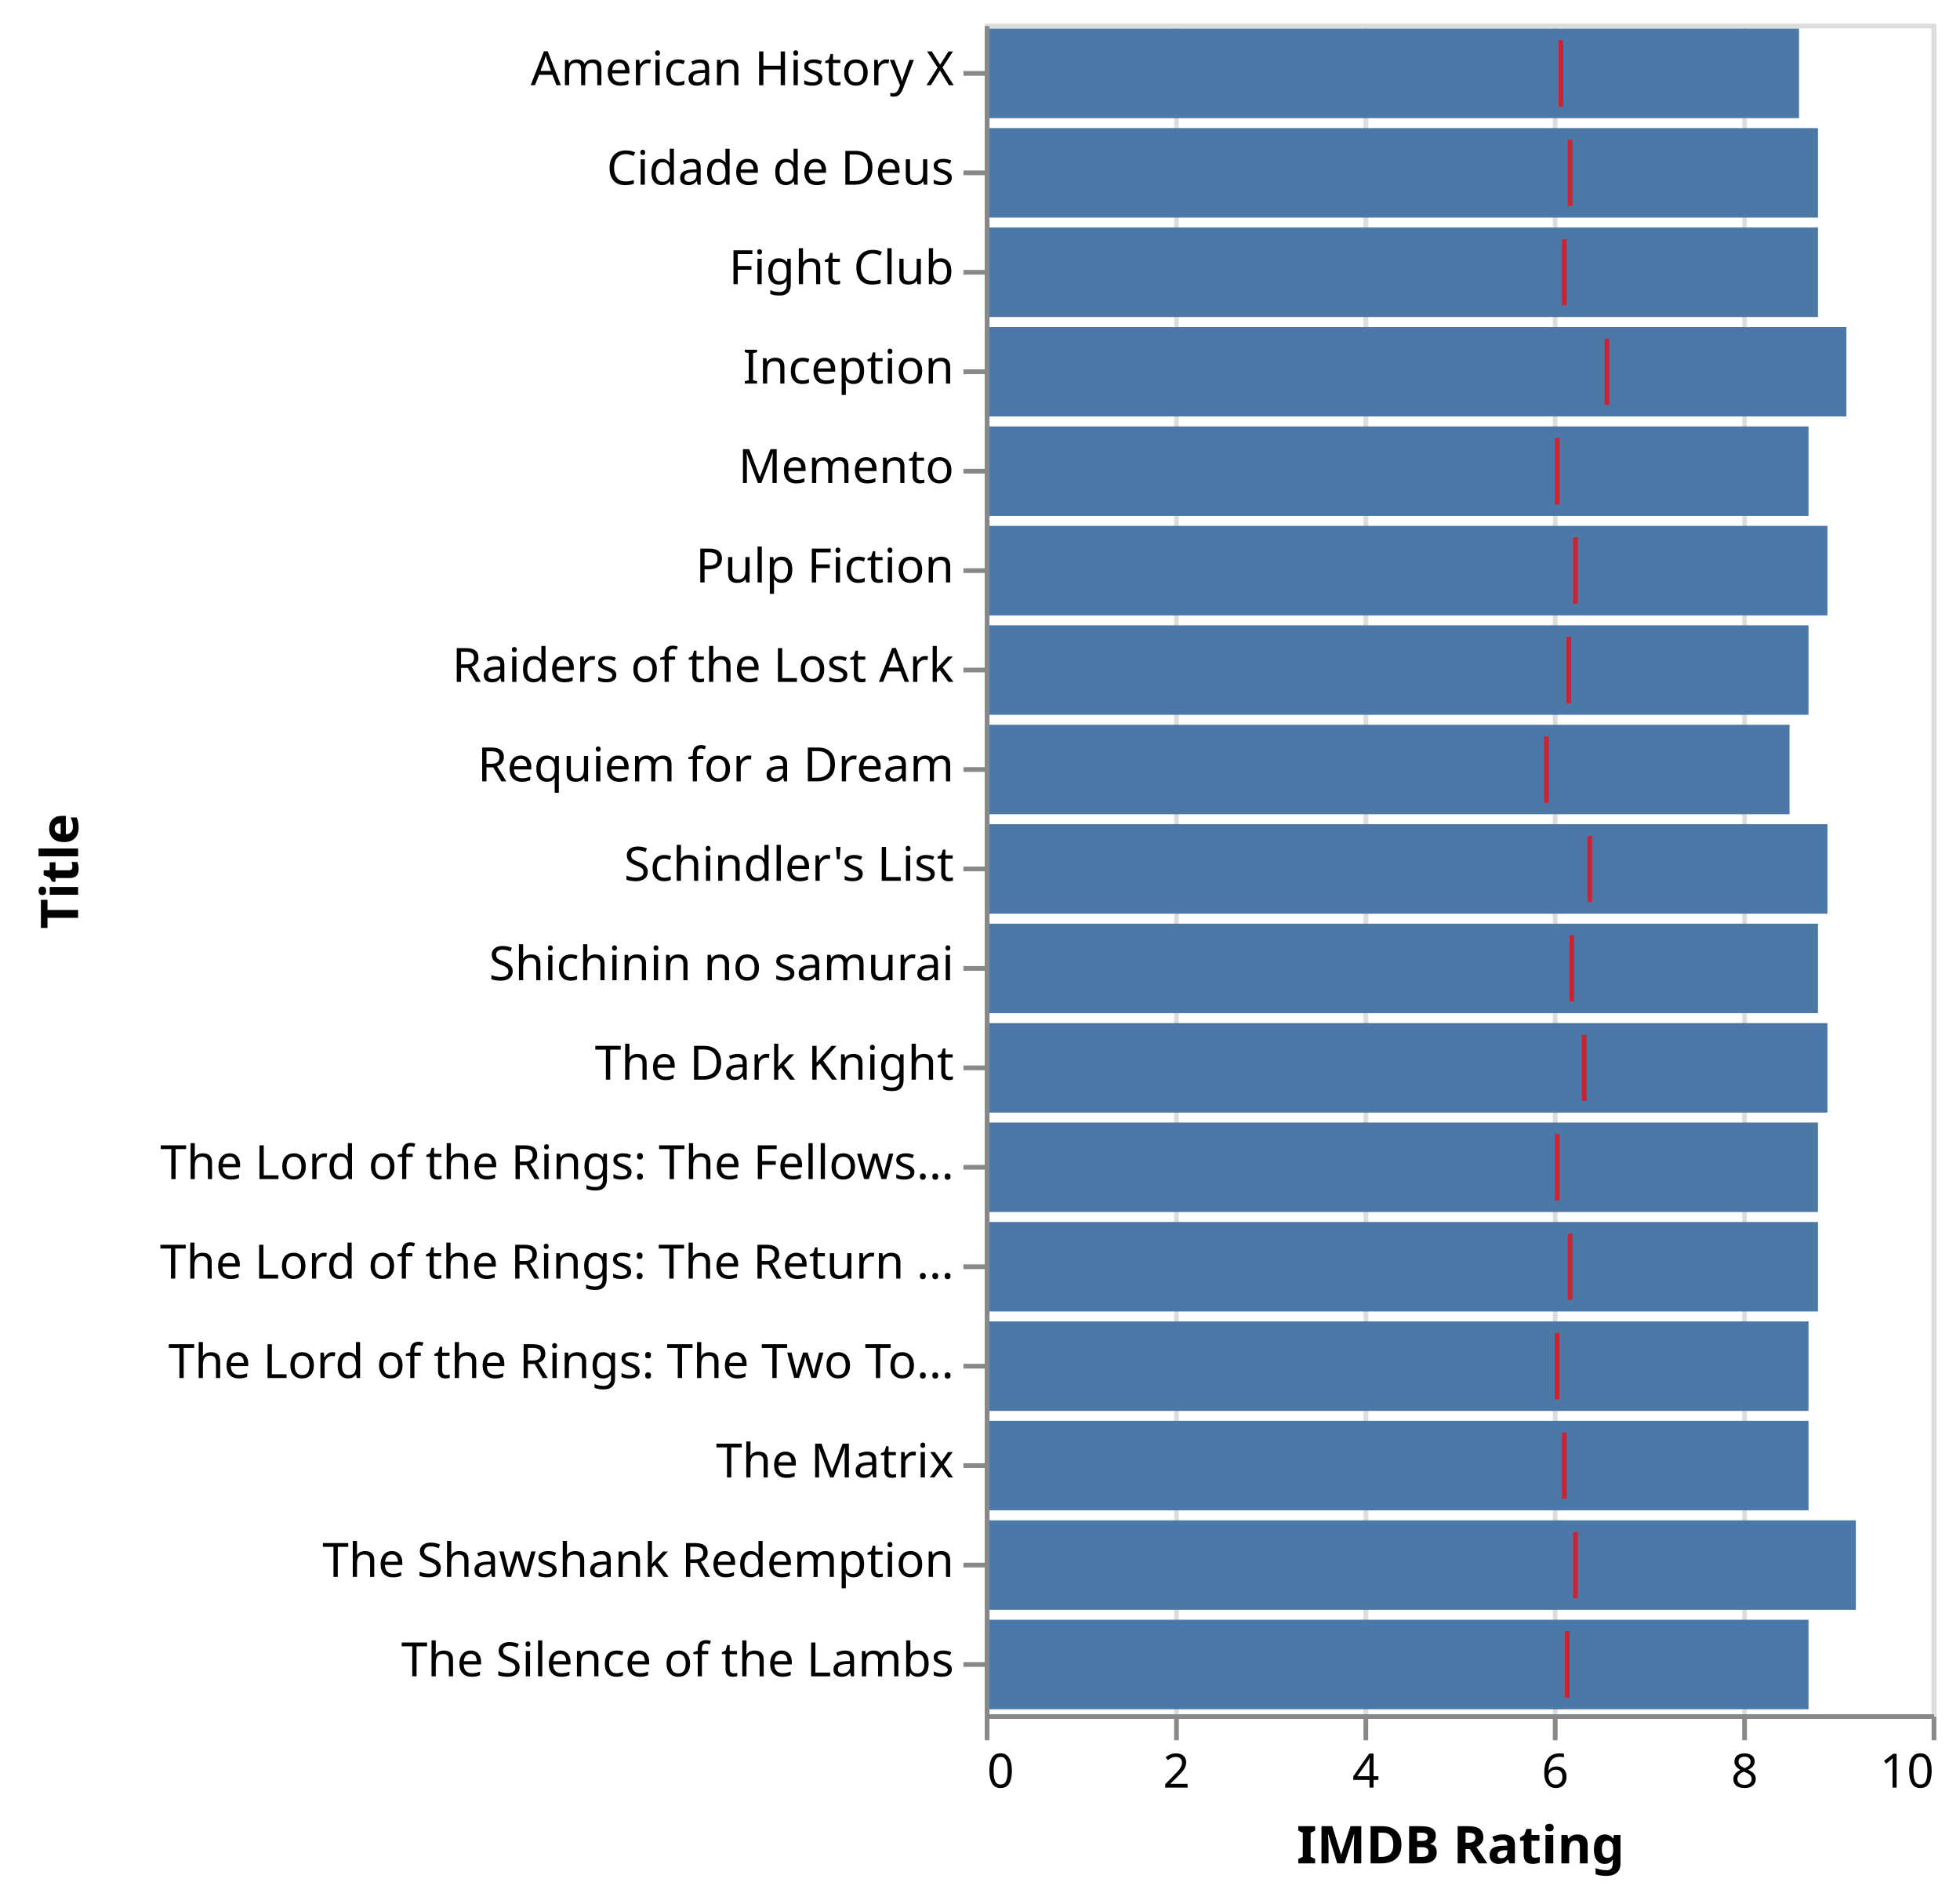
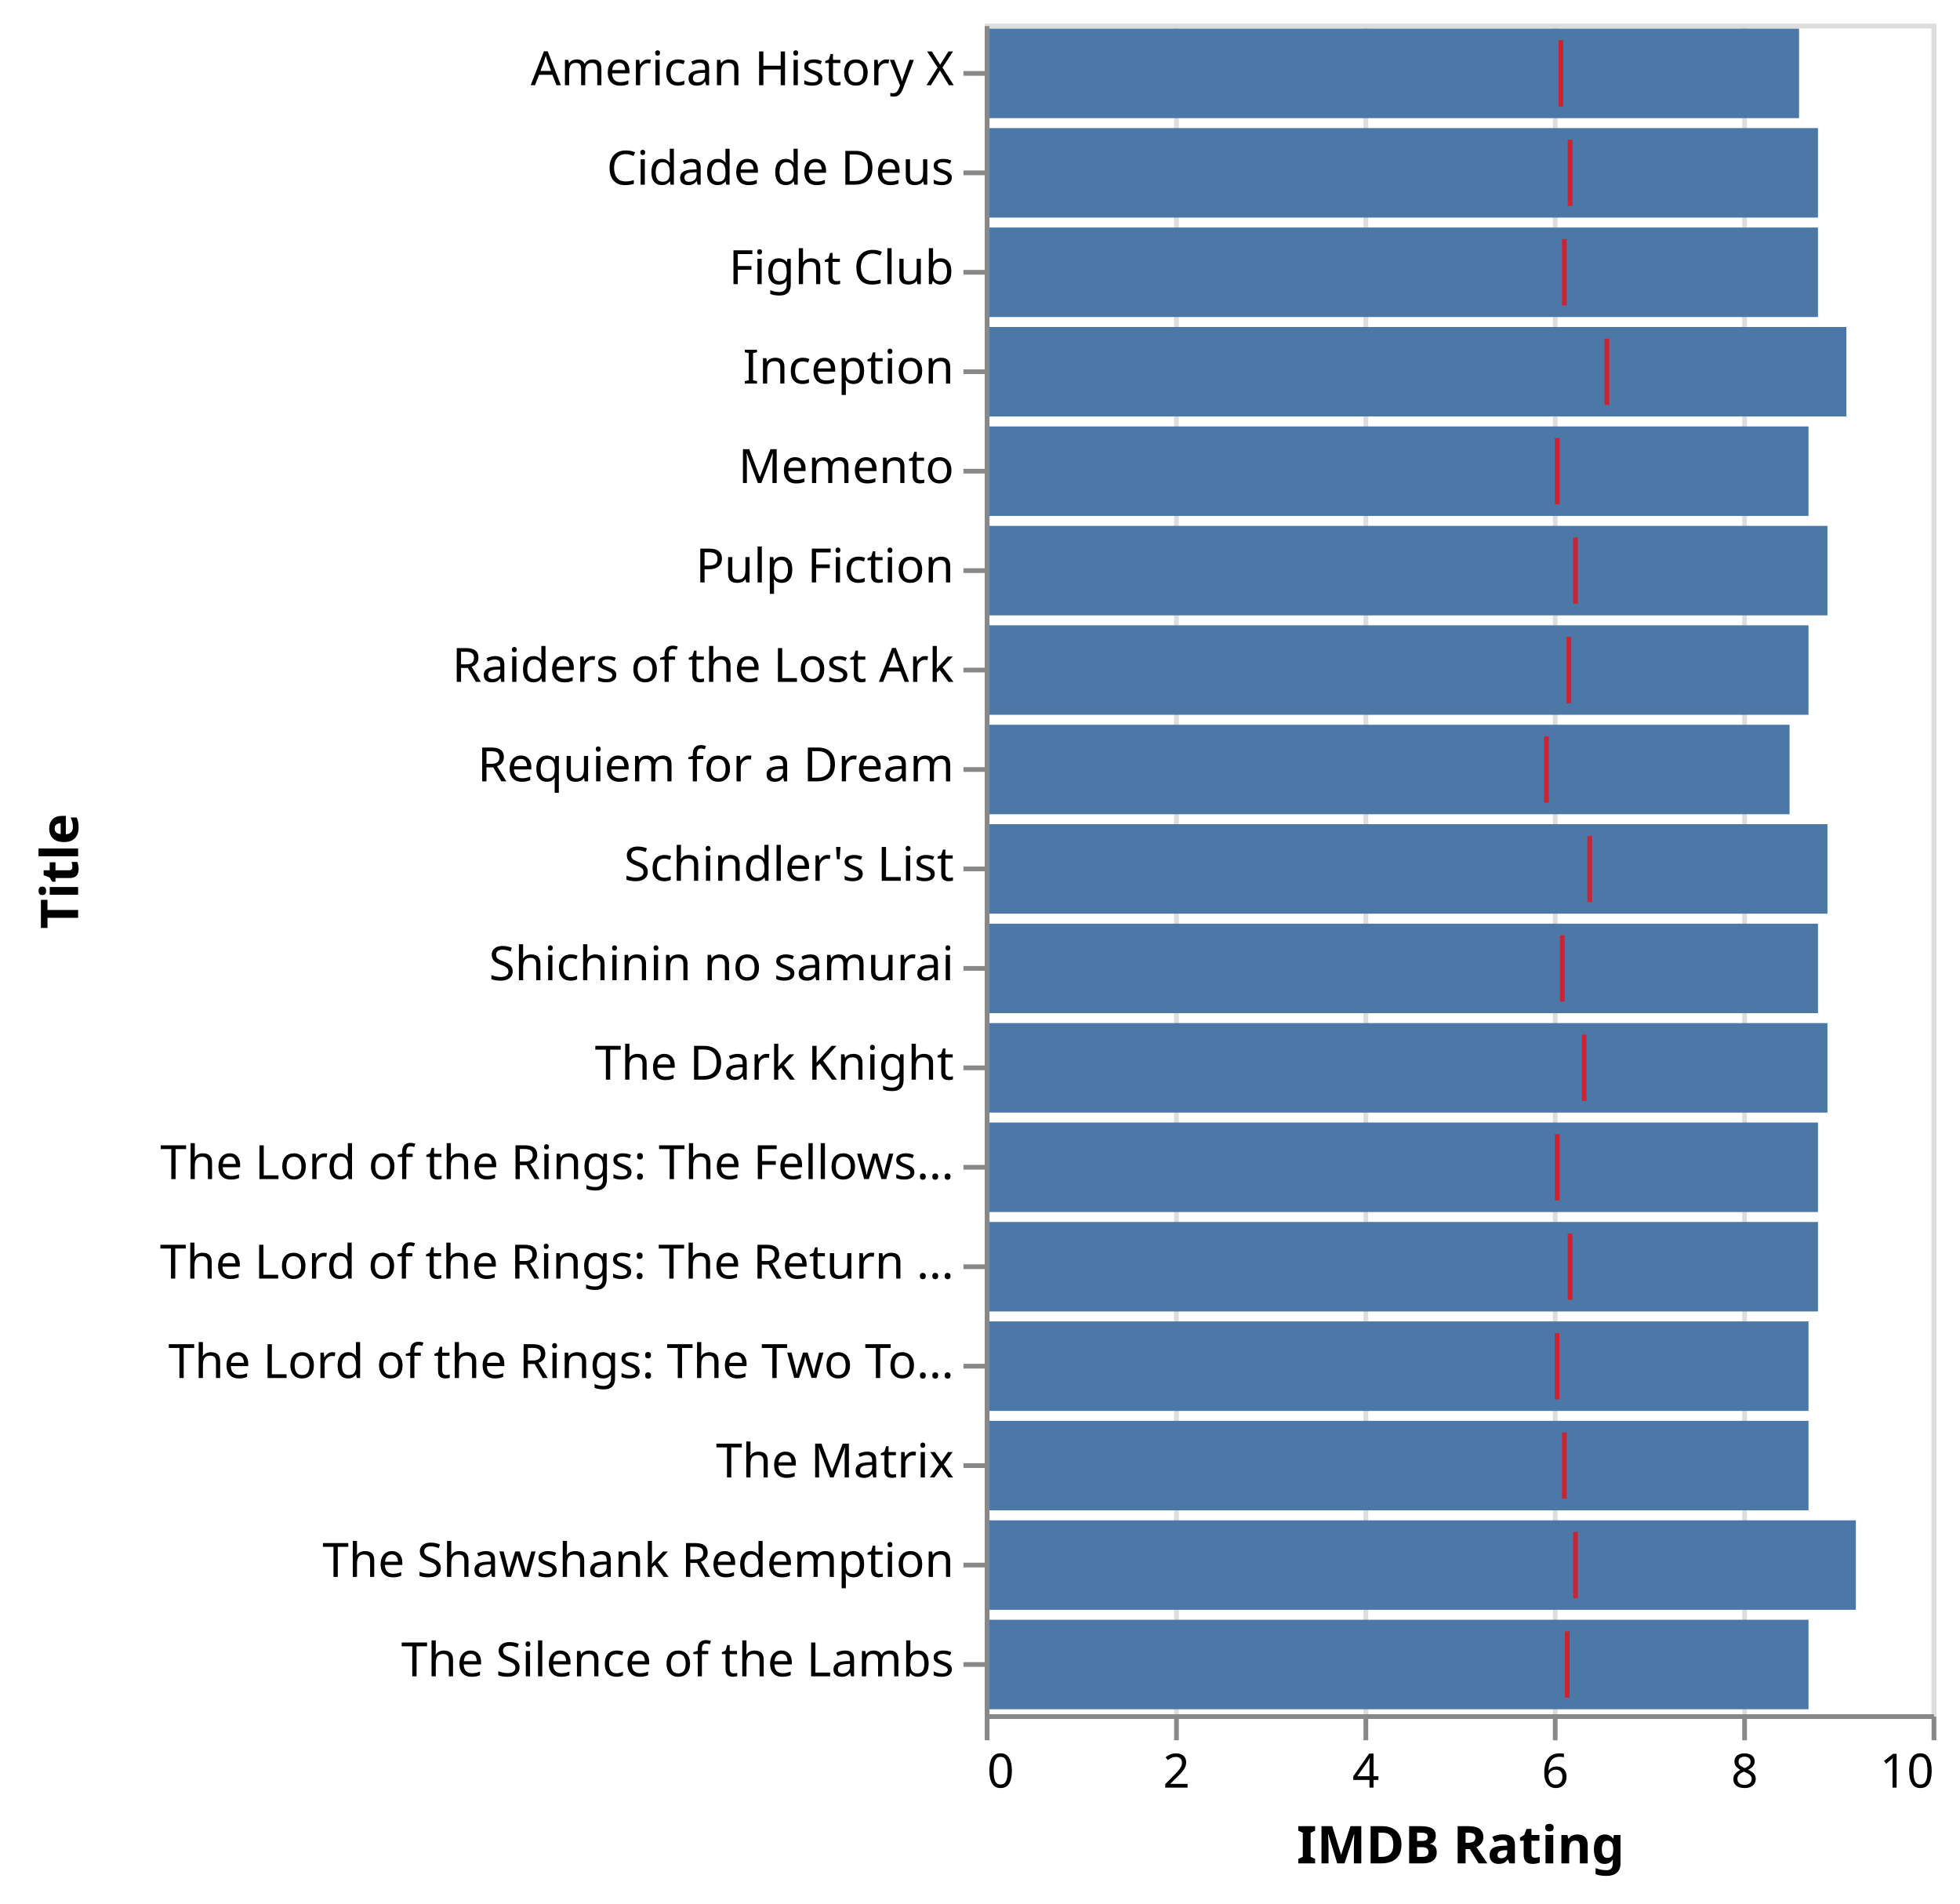
<svg xmlns="http://www.w3.org/2000/svg" class="marks" width="414" height="402" viewBox="0 0 414 402" version="1.1">
  <defs>
    <clipPath id="clip1">
      <rect x="0" y="0" width="200" height="357" />
    </clipPath>
  </defs>
  <g transform="translate(208,5)">
    <g class="mark-group role-frame root">
      <g transform="translate(0,0)">
        <path class="background" d="M0.5,0.5h200v357h-200Z" style="fill: none; stroke: #ddd;" />
        <g>
          <g class="mark-group role-axis">
            <g transform="translate(0.5,357.5)">
              <path class="background" d="M0,0h0v0h0Z" style="pointer-events: none; fill: none;" />
              <g>
                <g class="mark-rule role-axis-grid" style="pointer-events: none;">
                  <line transform="translate(0,0)" x2="0" y2="-357" style="fill: none; stroke: #ddd; stroke-width: 1; opacity: 1;" />
                  <line transform="translate(40,0)" x2="0" y2="-357" style="fill: none; stroke: #ddd; stroke-width: 1; opacity: 1;" />
                  <line transform="translate(80,0)" x2="0" y2="-357" style="fill: none; stroke: #ddd; stroke-width: 1; opacity: 1;" />
                  <line transform="translate(120,0)" x2="0" y2="-357" style="fill: none; stroke: #ddd; stroke-width: 1; opacity: 1;" />
                  <line transform="translate(160,0)" x2="0" y2="-357" style="fill: none; stroke: #ddd; stroke-width: 1; opacity: 1;" />
                  <line transform="translate(200,0)" x2="0" y2="-357" style="fill: none; stroke: #ddd; stroke-width: 1; opacity: 1;" />
                </g>
              </g>
            </g>
          </g>
          <g class="mark-rect role-mark layer_0_marks" clip-path="url(#clip1)">
            <path d="M0,106.05h178v18.9h-178Z" style="fill: #4c78a8;" />
            <path d="M0,127.05h174v18.9h-174Z" style="fill: #4c78a8;" />
            <path d="M0,169.05h178v18.9h-178Z" style="fill: #4c78a8;" />
            <path d="M0,316.05h184v18.9h-184Z" style="fill: #4c78a8;" />
            <path d="M0,337.05h174v18.9h-174Z" style="fill: #4c78a8;" />
            <path d="M0,190.05h176v18.9h-176Z" style="fill: #4c78a8;" />
            <path d="M0,1.05h172v18.9h-172Z" style="fill: #4c78a8;" />
            <path d="M0,211.05h178v18.9h-178Z" style="fill: #4c78a8;" />
            <path d="M0,22.05h176v18.9h-176Z" style="fill: #4c78a8;" />
            <path d="M0,43.05h176v18.9h-176Z" style="fill: #4c78a8;" />
            <path d="M0,64.05h182v18.9h-182Z" style="fill: #4c78a8;" />
            <path d="M0,274.05h174v18.9h-174Z" style="fill: #4c78a8;" />
            <path d="M0,253.05h176v18.9h-176Z" style="fill: #4c78a8;" />
            <path d="M0,232.05h176v18.9h-176Z" style="fill: #4c78a8;" />
            <path d="M0,295.05h174v18.9h-174Z" style="fill: #4c78a8;" />
            <path d="M0,85.05h174v18.9h-174Z" style="fill: #4c78a8;" />
            <path d="M0,148.05h170v18.9h-170Z" style="fill: #4c78a8;" />
          </g>
          <g class="mark-rect role-mark layer_1_marks">
            <path d="M124.284,108.5h1v14h-1Z" style="fill: red; opacity: 0.7;" />
            <path d="M122.879,129.5h1v14h-1Z" style="fill: red; opacity: 0.7;" />
            <path d="M127.284,171.5h1v14h-1Z" style="fill: red; opacity: 0.7;" />
            <path d="M124.284,318.5h1v14h-1Z" style="fill: red; opacity: 0.7;" />
            <path d="M122.534,339.5h1v14h-1Z" style="fill: red; opacity: 0.7;" />
-             <path d="M123.5,192.5h1v14h-1Z" style="fill: red; opacity: 0.7;" />
+             <path d="M121.5,192.5h1v14h-1Z" style="fill: red; opacity: 0.7;" />
            <path d="M121.199,3.5h1v14h-1Z" style="fill: red; opacity: 0.7;" />
            <path d="M126.114,213.5h1v14h-1Z" style="fill: red; opacity: 0.7;" />
            <path d="M123.14,24.5h1v14h-1Z" style="fill: red; opacity: 0.7;" />
            <path d="M121.934,45.5h1v14h-1Z" style="fill: red; opacity: 0.7;" />
            <path d="M130.925,66.5h1v14h-1Z" style="fill: red; opacity: 0.7;" />
            <path d="M120.381,276.5h1v14h-1Z" style="fill: red; opacity: 0.7;" />
            <path d="M123.14,255.5h1v14h-1Z" style="fill: red; opacity: 0.7;" />
            <path d="M120.428,234.5h1v14h-1Z" style="fill: red; opacity: 0.7;" />
            <path d="M121.934,297.5h1v14h-1Z" style="fill: red; opacity: 0.7;" />
            <path d="M120.428,87.5h1v14h-1Z" style="fill: red; opacity: 0.7;" />
            <path d="M118.155,150.5h1v14h-1Z" style="fill: red; opacity: 0.7;" />
          </g>
          <g class="mark-group role-axis">
            <g transform="translate(0.5,357.5)">
              <path class="background" d="M0,0h0v0h0Z" style="pointer-events: none; fill: none;" />
              <g>
                <g class="mark-rule role-axis-tick" style="pointer-events: none;">
                  <line transform="translate(0,0)" x2="0" y2="5" style="fill: none; stroke: #888; stroke-width: 1; opacity: 1;" />
                  <line transform="translate(40,0)" x2="0" y2="5" style="fill: none; stroke: #888; stroke-width: 1; opacity: 1;" />
                  <line transform="translate(80,0)" x2="0" y2="5" style="fill: none; stroke: #888; stroke-width: 1; opacity: 1;" />
                  <line transform="translate(120,0)" x2="0" y2="5" style="fill: none; stroke: #888; stroke-width: 1; opacity: 1;" />
                  <line transform="translate(160,0)" x2="0" y2="5" style="fill: none; stroke: #888; stroke-width: 1; opacity: 1;" />
                  <line transform="translate(200,0)" x2="0" y2="5" style="fill: none; stroke: #888; stroke-width: 1; opacity: 1;" />
                </g>
                <g class="mark-text role-axis-label" style="pointer-events: none;">
                  <text text-anchor="start" transform="translate(0,15)" style="font-family: sans-serif; font-size: 10px; fill: #000; opacity: 1;">0</text>
                  <text text-anchor="middle" transform="translate(40,15)" style="font-family: sans-serif; font-size: 10px; fill: #000; opacity: 1;">2</text>
                  <text text-anchor="middle" transform="translate(80,15)" style="font-family: sans-serif; font-size: 10px; fill: #000; opacity: 1;">4</text>
                  <text text-anchor="middle" transform="translate(120,15)" style="font-family: sans-serif; font-size: 10px; fill: #000; opacity: 1;">6</text>
                  <text text-anchor="middle" transform="translate(160,15)" style="font-family: sans-serif; font-size: 10px; fill: #000; opacity: 1;">8</text>
                  <text text-anchor="end" transform="translate(200,15)" style="font-family: sans-serif; font-size: 10px; fill: #000; opacity: 1;">10</text>
                </g>
                <g class="mark-rule role-axis-domain" style="pointer-events: none;">
                  <line transform="translate(0,0)" x2="200" y2="0" style="fill: none; stroke: #888; stroke-width: 1; opacity: 1;" />
                </g>
                <g class="mark-text role-axis-title" style="pointer-events: none;">
                  <text text-anchor="middle" transform="translate(100,31)" style="font-family: sans-serif; font-size: 11px; font-weight: bold; fill: #000; opacity: 1;">IMDB Rating</text>
                </g>
              </g>
            </g>
          </g>
          <g class="mark-group role-axis">
            <g transform="translate(0.5,0.5)">
              <path class="background" d="M0,0h0v0h0Z" style="pointer-events: none; fill: none;" />
              <g>
                <g class="mark-rule role-axis-tick" style="pointer-events: none;">
                  <line transform="translate(0,10)" x2="-5" y2="0" style="fill: none; stroke: #888; stroke-width: 1; opacity: 1;" />
                  <line transform="translate(0,31)" x2="-5" y2="0" style="fill: none; stroke: #888; stroke-width: 1; opacity: 1;" />
                  <line transform="translate(0,52)" x2="-5" y2="0" style="fill: none; stroke: #888; stroke-width: 1; opacity: 1;" />
                  <line transform="translate(0,73)" x2="-5" y2="0" style="fill: none; stroke: #888; stroke-width: 1; opacity: 1;" />
                  <line transform="translate(0,94)" x2="-5" y2="0" style="fill: none; stroke: #888; stroke-width: 1; opacity: 1;" />
                  <line transform="translate(0,115)" x2="-5" y2="0" style="fill: none; stroke: #888; stroke-width: 1; opacity: 1;" />
                  <line transform="translate(0,136)" x2="-5" y2="0" style="fill: none; stroke: #888; stroke-width: 1; opacity: 1;" />
                  <line transform="translate(0,157)" x2="-5" y2="0" style="fill: none; stroke: #888; stroke-width: 1; opacity: 1;" />
                  <line transform="translate(0,178)" x2="-5" y2="0" style="fill: none; stroke: #888; stroke-width: 1; opacity: 1;" />
                  <line transform="translate(0,199)" x2="-5" y2="0" style="fill: none; stroke: #888; stroke-width: 1; opacity: 1;" />
                  <line transform="translate(0,220)" x2="-5" y2="0" style="fill: none; stroke: #888; stroke-width: 1; opacity: 1;" />
                  <line transform="translate(0,241)" x2="-5" y2="0" style="fill: none; stroke: #888; stroke-width: 1; opacity: 1;" />
                  <line transform="translate(0,262)" x2="-5" y2="0" style="fill: none; stroke: #888; stroke-width: 1; opacity: 1;" />
                  <line transform="translate(0,283)" x2="-5" y2="0" style="fill: none; stroke: #888; stroke-width: 1; opacity: 1;" />
                  <line transform="translate(0,304)" x2="-5" y2="0" style="fill: none; stroke: #888; stroke-width: 1; opacity: 1;" />
                  <line transform="translate(0,325)" x2="-5" y2="0" style="fill: none; stroke: #888; stroke-width: 1; opacity: 1;" />
                  <line transform="translate(0,346)" x2="-5" y2="0" style="fill: none; stroke: #888; stroke-width: 1; opacity: 1;" />
                </g>
                <g class="mark-text role-axis-label" style="pointer-events: none;">
                  <text text-anchor="end" transform="translate(-7,12.5)" style="font-family: sans-serif; font-size: 10px; fill: #000; opacity: 1;">American History X</text>
                  <text text-anchor="end" transform="translate(-7,33.5)" style="font-family: sans-serif; font-size: 10px; fill: #000; opacity: 1;">Cidade de Deus</text>
                  <text text-anchor="end" transform="translate(-7,54.5)" style="font-family: sans-serif; font-size: 10px; fill: #000; opacity: 1;">Fight Club</text>
                  <text text-anchor="end" transform="translate(-7,75.5)" style="font-family: sans-serif; font-size: 10px; fill: #000; opacity: 1;">Inception</text>
                  <text text-anchor="end" transform="translate(-7,96.5)" style="font-family: sans-serif; font-size: 10px; fill: #000; opacity: 1;">Memento</text>
                  <text text-anchor="end" transform="translate(-7,117.5)" style="font-family: sans-serif; font-size: 10px; fill: #000; opacity: 1;">Pulp Fiction</text>
                  <text text-anchor="end" transform="translate(-7,138.5)" style="font-family: sans-serif; font-size: 10px; fill: #000; opacity: 1;">Raiders of the Lost Ark</text>
                  <text text-anchor="end" transform="translate(-7,159.5)" style="font-family: sans-serif; font-size: 10px; fill: #000; opacity: 1;">Requiem for a Dream</text>
                  <text text-anchor="end" transform="translate(-7,180.5)" style="font-family: sans-serif; font-size: 10px; fill: #000; opacity: 1;">Schindler's List</text>
                  <text text-anchor="end" transform="translate(-7,201.5)" style="font-family: sans-serif; font-size: 10px; fill: #000; opacity: 1;">Shichinin no samurai</text>
                  <text text-anchor="end" transform="translate(-7,222.5)" style="font-family: sans-serif; font-size: 10px; fill: #000; opacity: 1;">The Dark Knight</text>
                  <text text-anchor="end" transform="translate(-7,243.5)" style="font-family: sans-serif; font-size: 10px; fill: #000; opacity: 1;">The Lord of the Rings: The Fellows…</text>
                  <text text-anchor="end" transform="translate(-7,264.5)" style="font-family: sans-serif; font-size: 10px; fill: #000; opacity: 1;">The Lord of the Rings: The Return …</text>
                  <text text-anchor="end" transform="translate(-7,285.5)" style="font-family: sans-serif; font-size: 10px; fill: #000; opacity: 1;">The Lord of the Rings: The Two To…</text>
                  <text text-anchor="end" transform="translate(-7,306.5)" style="font-family: sans-serif; font-size: 10px; fill: #000; opacity: 1;">The Matrix</text>
                  <text text-anchor="end" transform="translate(-7,327.5)" style="font-family: sans-serif; font-size: 10px; fill: #000; opacity: 1;">The Shawshank Redemption</text>
                  <text text-anchor="end" transform="translate(-7,348.5)" style="font-family: sans-serif; font-size: 10px; fill: #000; opacity: 1;">The Silence of the Lambs</text>
                </g>
                <g class="mark-rule role-axis-domain" style="pointer-events: none;">
                  <line transform="translate(0,0)" x2="0" y2="357" style="fill: none; stroke: #888; stroke-width: 1; opacity: 1;" />
                </g>
                <g class="mark-text role-axis-title" style="pointer-events: none;">
                  <text text-anchor="middle" transform="translate(-190,178.5) rotate(-90) translate(0,-2)" style="font-family: sans-serif; font-size: 11px; font-weight: bold; fill: #000; opacity: 1;">Title</text>
                </g>
              </g>
            </g>
          </g>
        </g>
      </g>
    </g>
  </g>
</svg>
